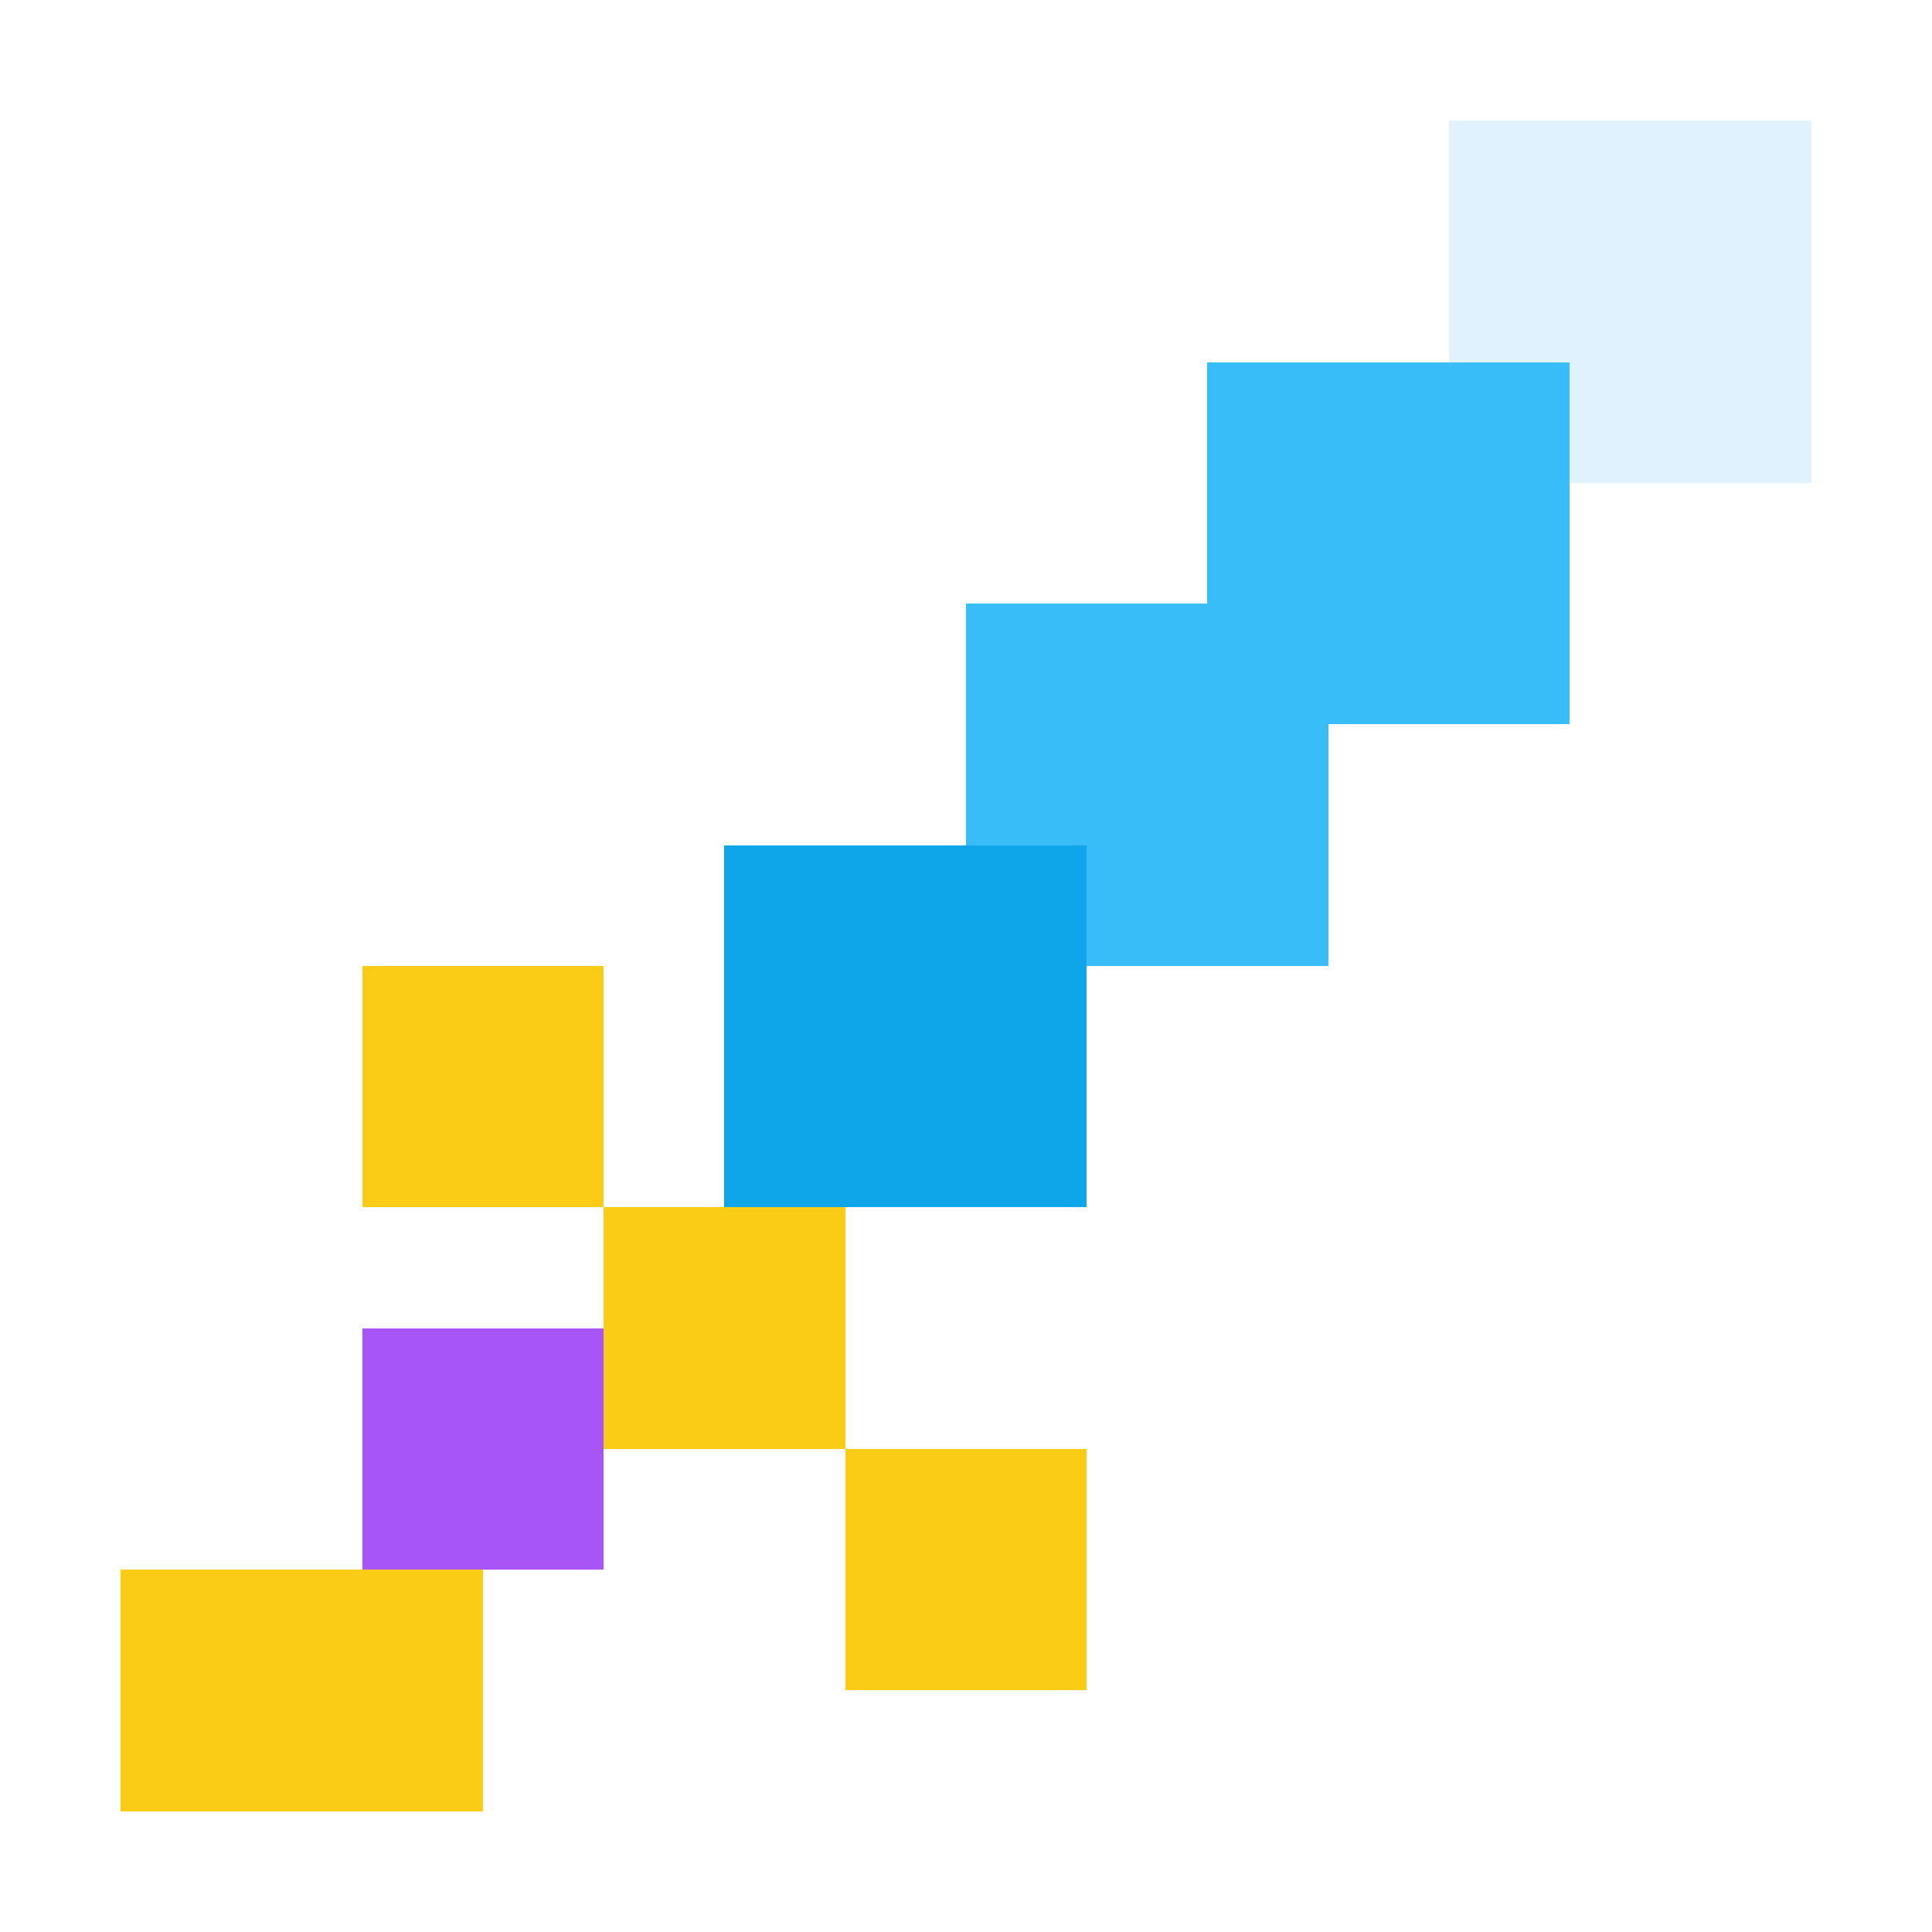
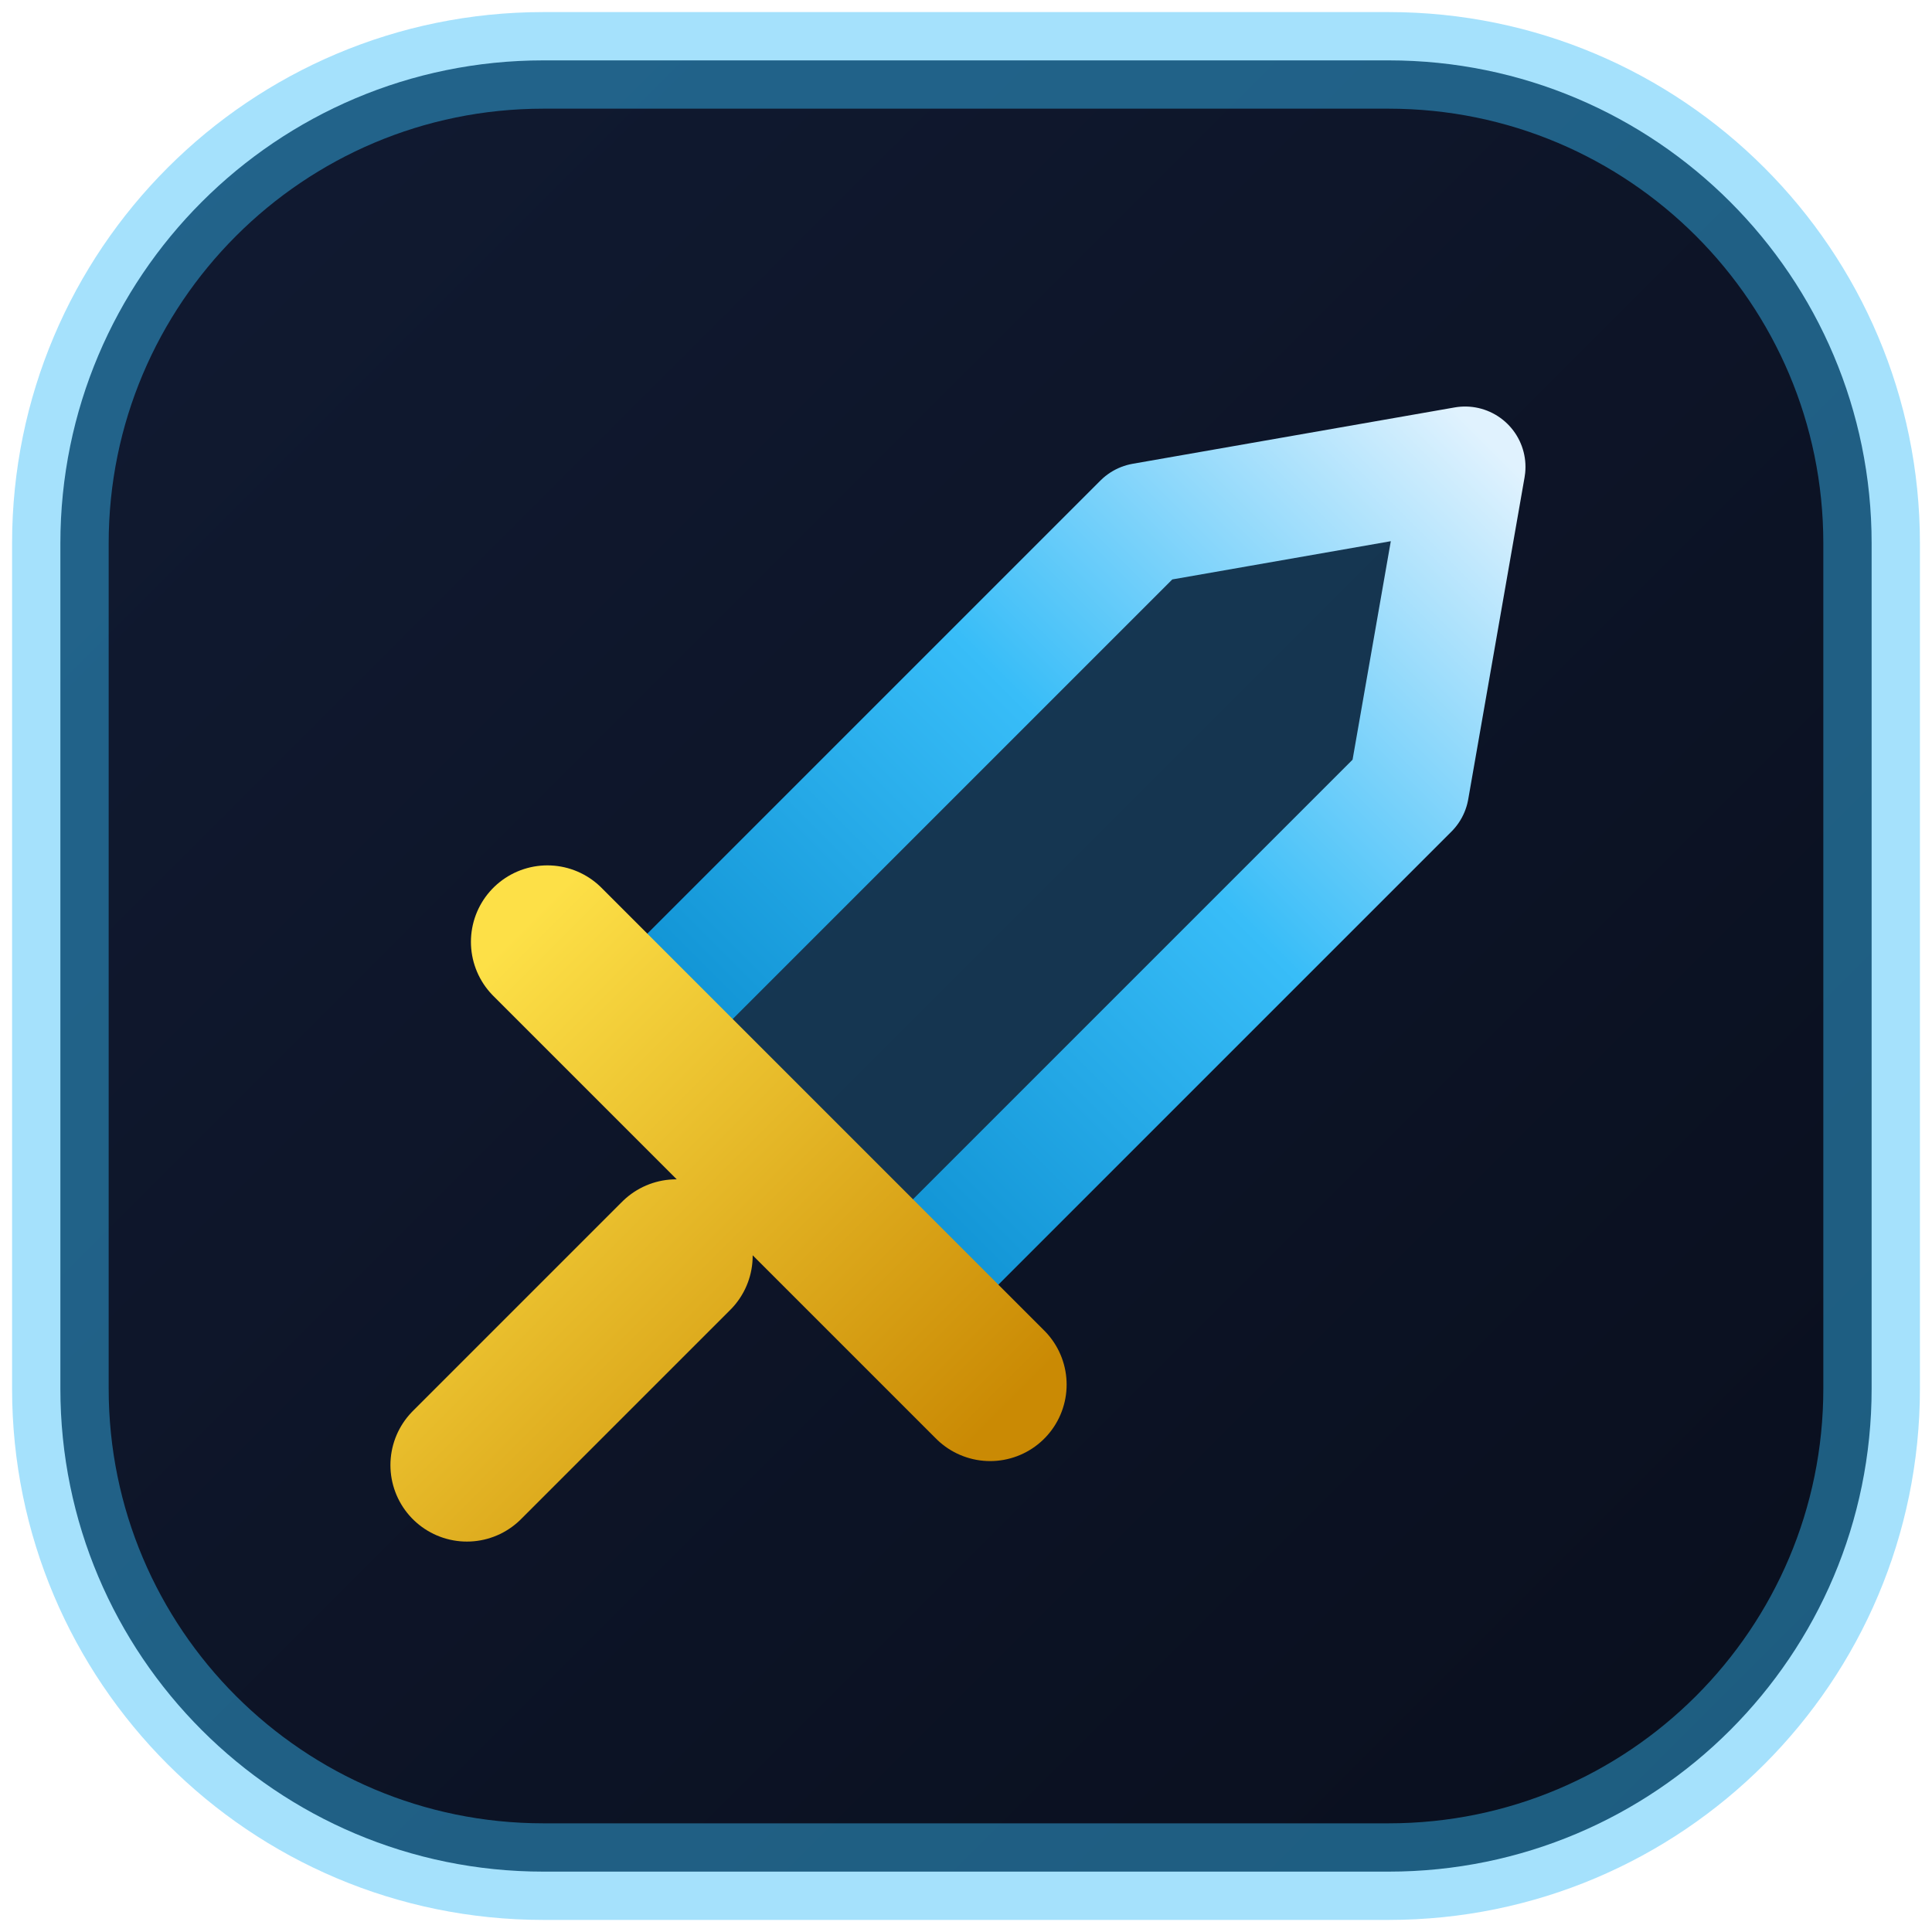
- <svg xmlns="http://www.w3.org/2000/svg" viewBox="0 0 16 16" shape-rendering="crispEdges">
-   <rect x="12" y="1" width="3" height="3" fill="#e0f2fe" />
-   <rect x="10" y="3" width="3" height="3" fill="#38bdf8" />
-   <rect x="8" y="5" width="3" height="3" fill="#38bdf8" />
-   <rect x="6" y="7" width="3" height="3" fill="#0ea5e9" />
-   <rect x="3" y="8" width="2" height="2" fill="#facc15" />
-   <rect x="5" y="10" width="2" height="2" fill="#facc15" />
-   <rect x="7" y="12" width="2" height="2" fill="#facc15" />
-   <rect x="3" y="11" width="2" height="2" fill="#a855f7" />
-   <rect x="1" y="13" width="3" height="2" fill="#facc15" />
+ <svg xmlns="http://www.w3.org/2000/svg" viewBox="0 0 24 24" width="24" height="24" fill="none">
+   <defs>
+     <linearGradient id="bg" x1="0" y1="0" x2="24" y2="24" gradientUnits="userSpaceOnUse">
+       <stop offset="0%" stop-color="#111b33" />
+       <stop offset="100%" stop-color="#090e1c" />
+     </linearGradient>
+     <linearGradient id="bl" x1="18" y1="5" x2="8" y2="15" gradientUnits="userSpaceOnUse">
+       <stop offset="0%" stop-color="#e0f2fe" />
+       <stop offset="45%" stop-color="#38bdf8" />
+       <stop offset="100%" stop-color="#0284c7" />
+     </linearGradient>
+     <linearGradient id="gd" x1="5" y1="13" x2="11" y2="19" gradientUnits="userSpaceOnUse">
+       <stop offset="0%" stop-color="#fde047" />
+       <stop offset="100%" stop-color="#ca8a04" />
+     </linearGradient>
+   </defs>
+   <rect x="0.75" y="0.75" width="22.5" height="22.5" rx="6" fill="url(#bg)" stroke="#38bdf8" stroke-opacity="0.45" stroke-width="1.2" />
+   <path d="M18.2 5.8 17.5 9.8 11.2 16.1 7.9 12.8 14.2 6.5l4-.7Z" fill="#38bdf8" fill-opacity="0.2" stroke="url(#bl)" stroke-width="1.5" stroke-linejoin="round" />
+   <path d="M6.8 11.7 12.3 17.2M8.4 15.6 5.8 18.2" stroke="url(#gd)" stroke-width="1.9" stroke-linecap="round" />
</svg>
